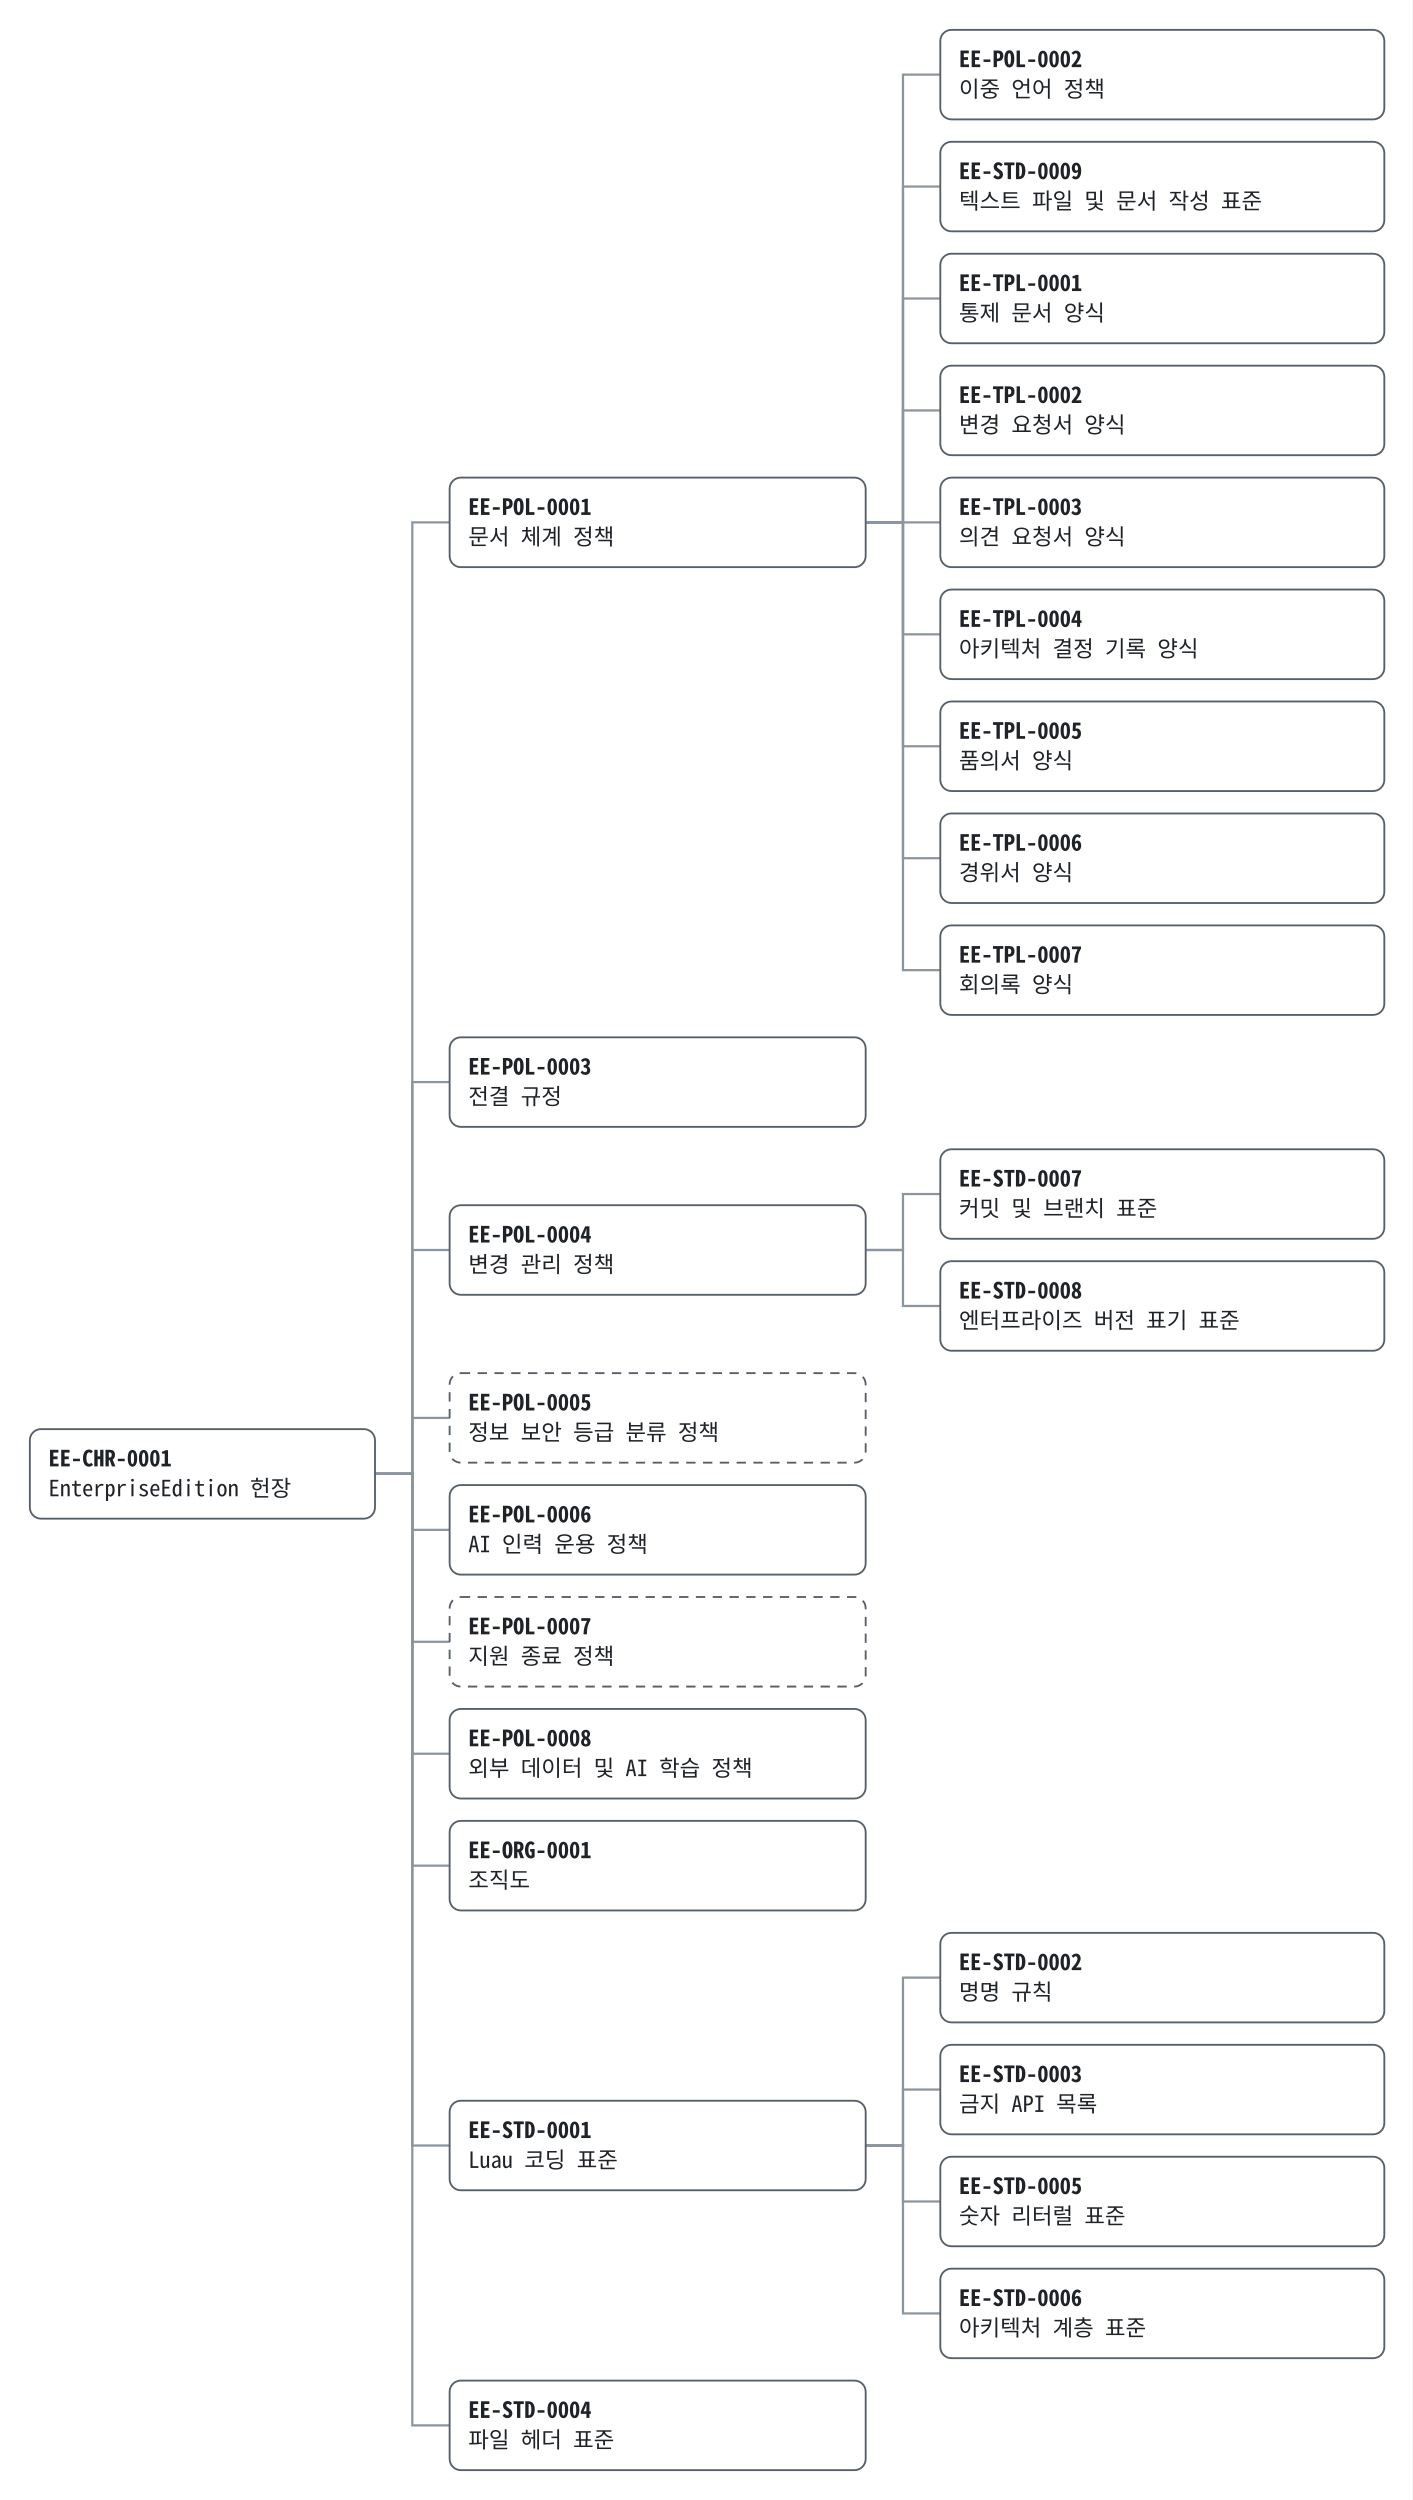
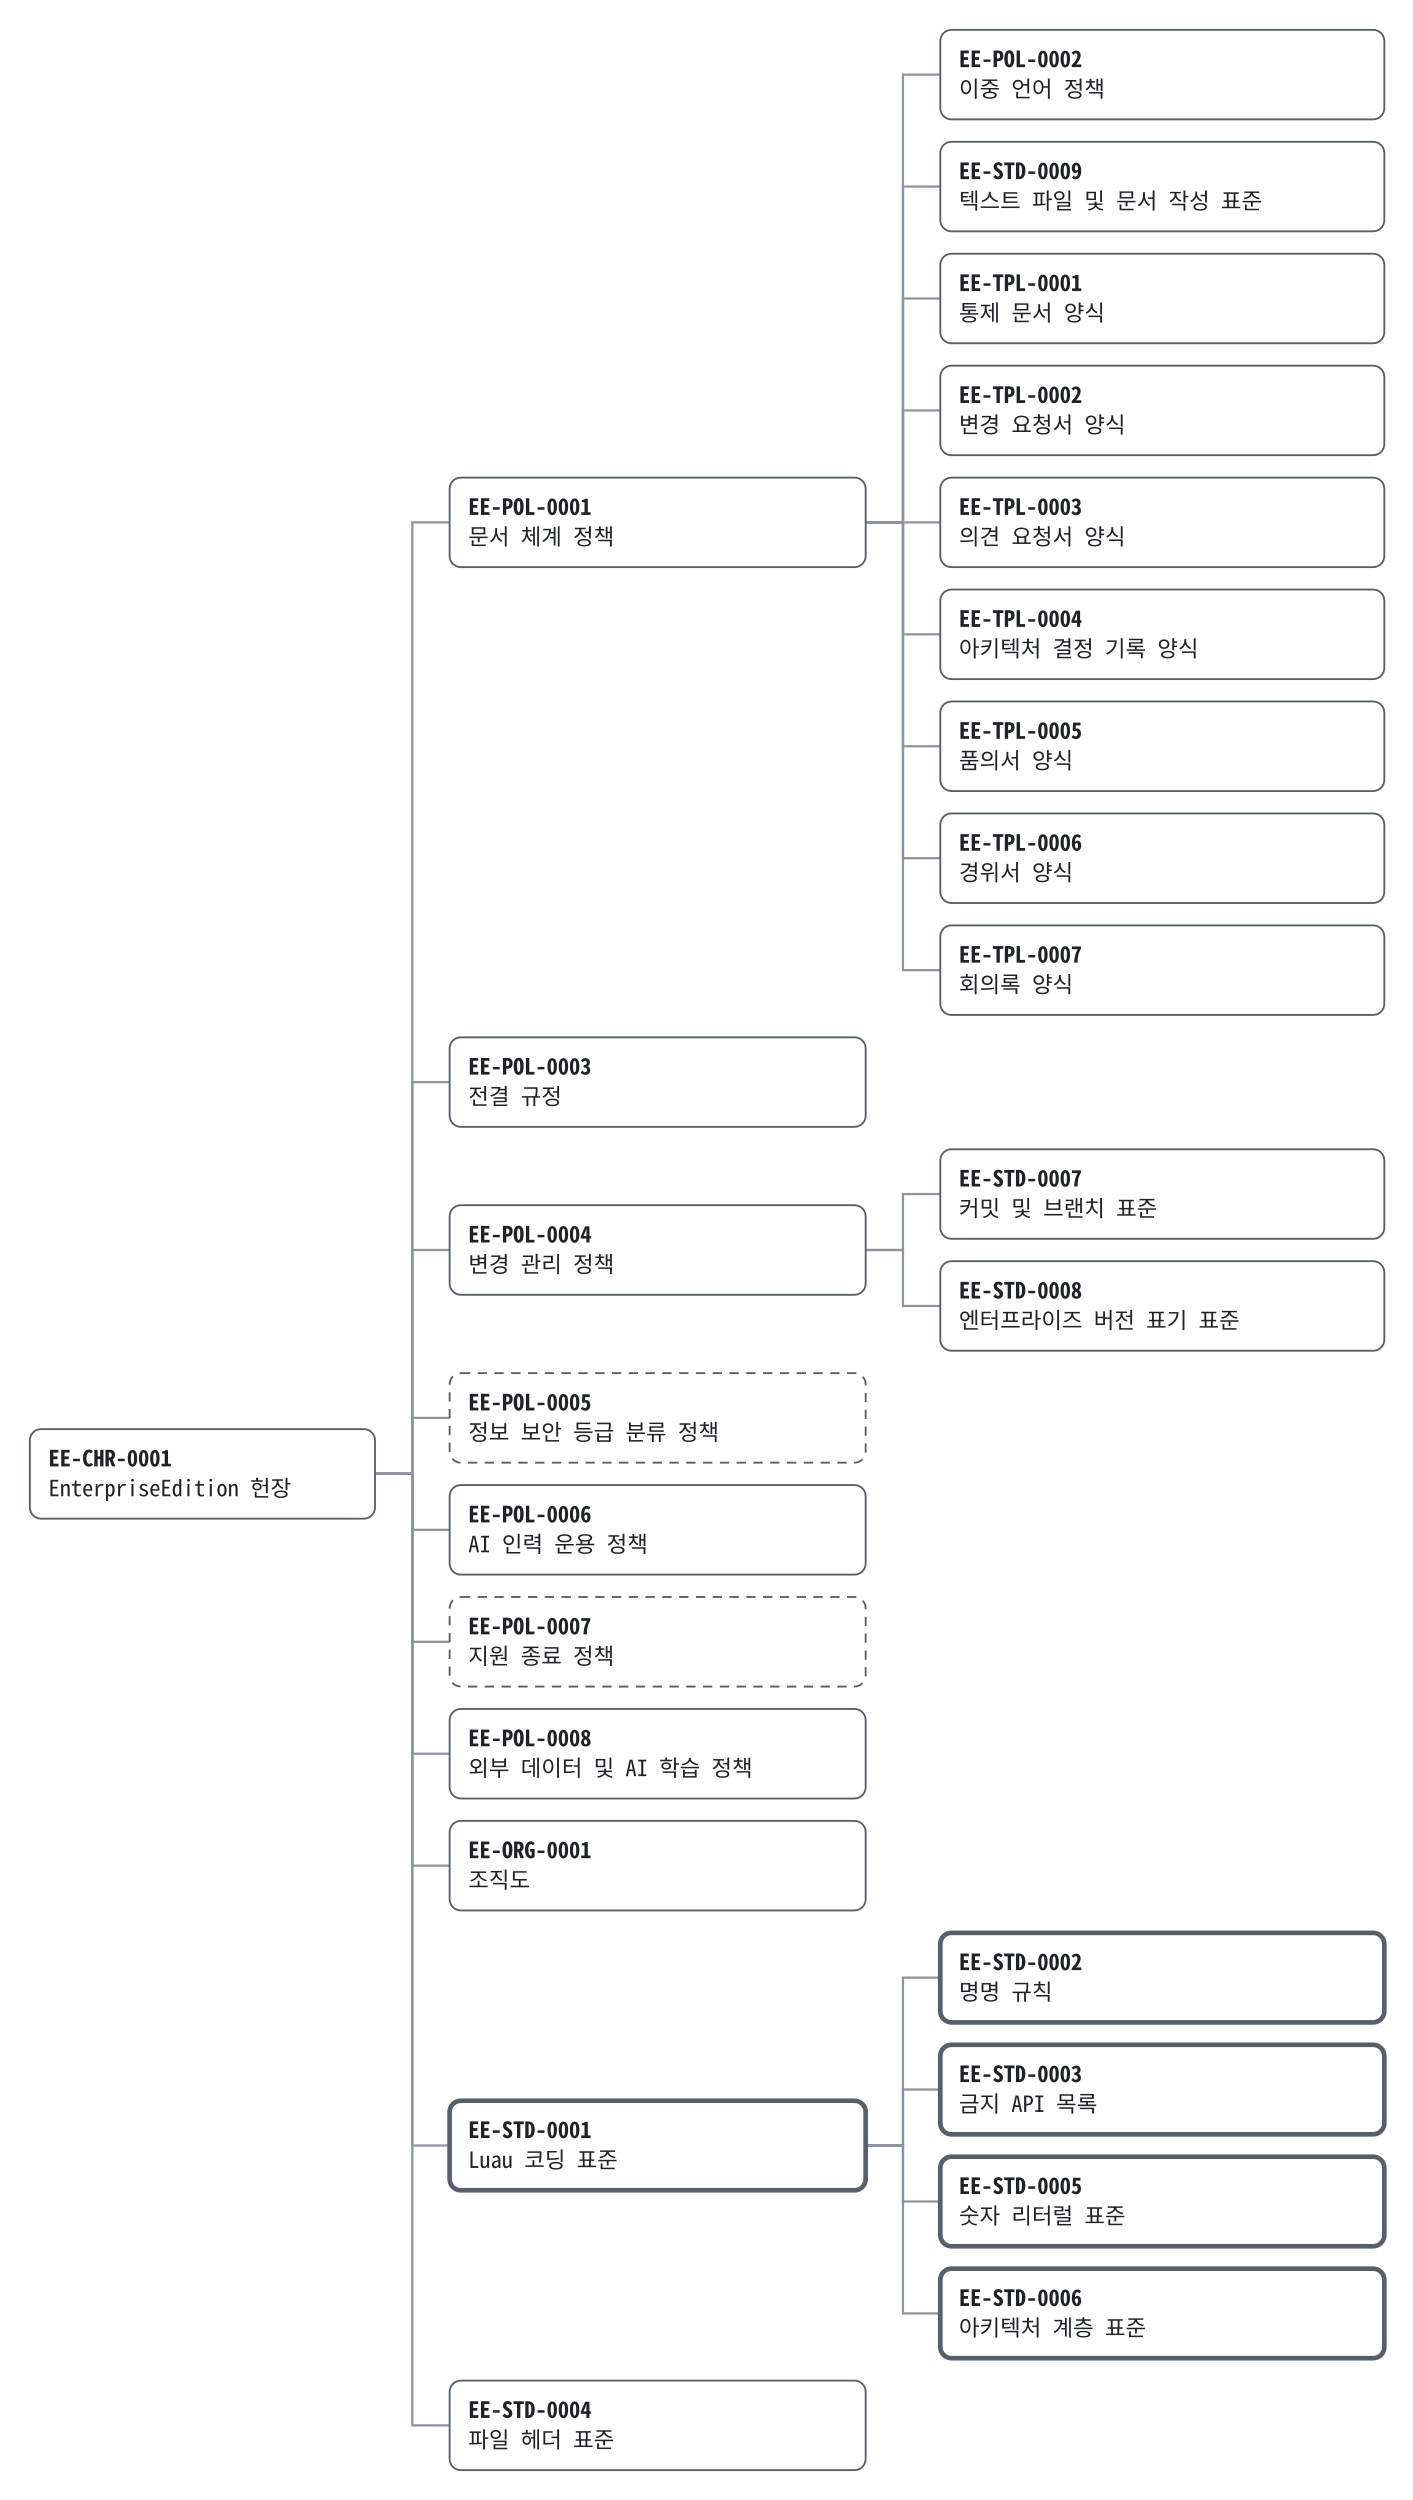
<svg xmlns="http://www.w3.org/2000/svg" width="757" height="1340" viewBox="0 0 757 1340" role="img">
  <style>text{font-family:ui-monospace,SFMono-Regular,Menlo,Consolas,'Noto Sans Mono CJK KR','Malgun Gothic',monospace;font-size:12px;fill:#1f2328}.first{font-weight:bold}.card{fill:#ffffff;stroke:#57606a;stroke-width:1}.dashed{stroke-dasharray:5 4}.bold{stroke-width:2.5}.edge{fill:none;stroke:#8c959f;stroke-width:1.2}</style>
  <rect width="757" height="1340" fill="#ffffff" />
  <path class="edge" d="M201 790H221V280H241" />
  <path class="edge" d="M201 790H221V580H241" />
  <path class="edge" d="M201 790H221V670H241" />
  <path class="edge" d="M201 790H221V760H241" />
  <path class="edge" d="M201 790H221V820H241" />
  <path class="edge" d="M201 790H221V880H241" />
  <path class="edge" d="M201 790H221V940H241" />
  <path class="edge" d="M201 790H221V1000H241" />
  <path class="edge" d="M201 790H221V1150H241" />
  <path class="edge" d="M201 790H221V1300H241" />
  <path class="edge" d="M464 280H484V40H504" />
  <path class="edge" d="M464 280H484V100H504" />
  <path class="edge" d="M464 280H484V160H504" />
  <path class="edge" d="M464 280H484V220H504" />
  <path class="edge" d="M464 280H484V280H504" />
  <path class="edge" d="M464 280H484V340H504" />
  <path class="edge" d="M464 280H484V400H504" />
  <path class="edge" d="M464 280H484V460H504" />
  <path class="edge" d="M464 280H484V520H504" />
  <path class="edge" d="M464 670H484V640H504" />
  <path class="edge" d="M464 670H484V700H504" />
  <path class="edge" d="M464 1150H484V1060H504" />
  <path class="edge" d="M464 1150H484V1120H504" />
  <path class="edge" d="M464 1150H484V1180H504" />
  <path class="edge" d="M464 1150H484V1240H504" />
  <rect class="card" x="16" y="766" width="185" height="48" rx="6" />
  <text class="first" x="26" y="786">EE-CHR-0001</text>
  <text x="26" y="802">EnterpriseEdition 헌장</text>
  <rect class="card" x="241" y="256" width="223" height="48" rx="6" />
  <text class="first" x="251" y="276">EE-POL-0001</text>
  <text x="251" y="292">문서 체계 정책</text>
  <rect class="card" x="504" y="16" width="238" height="48" rx="6" />
  <text class="first" x="514" y="36">EE-POL-0002</text>
  <text x="514" y="52">이중 언어 정책</text>
  <rect class="card" x="504" y="76" width="238" height="48" rx="6" />
  <text class="first" x="514" y="96">EE-STD-0009</text>
  <text x="514" y="112">텍스트 파일 및 문서 작성 표준</text>
  <rect class="card" x="504" y="136" width="238" height="48" rx="6" />
  <text class="first" x="514" y="156">EE-TPL-0001</text>
  <text x="514" y="172">통제 문서 양식</text>
  <rect class="card" x="504" y="196" width="238" height="48" rx="6" />
  <text class="first" x="514" y="216">EE-TPL-0002</text>
  <text x="514" y="232">변경 요청서 양식</text>
  <rect class="card" x="504" y="256" width="238" height="48" rx="6" />
  <text class="first" x="514" y="276">EE-TPL-0003</text>
  <text x="514" y="292">의견 요청서 양식</text>
  <rect class="card" x="504" y="316" width="238" height="48" rx="6" />
  <text class="first" x="514" y="336">EE-TPL-0004</text>
  <text x="514" y="352">아키텍처 결정 기록 양식</text>
  <rect class="card" x="504" y="376" width="238" height="48" rx="6" />
  <text class="first" x="514" y="396">EE-TPL-0005</text>
  <text x="514" y="412">품의서 양식</text>
  <rect class="card" x="504" y="436" width="238" height="48" rx="6" />
  <text class="first" x="514" y="456">EE-TPL-0006</text>
  <text x="514" y="472">경위서 양식</text>
  <rect class="card" x="504" y="496" width="238" height="48" rx="6" />
  <text class="first" x="514" y="516">EE-TPL-0007</text>
  <text x="514" y="532">회의록 양식</text>
  <rect class="card" x="241" y="556" width="223" height="48" rx="6" />
  <text class="first" x="251" y="576">EE-POL-0003</text>
  <text x="251" y="592">전결 규정</text>
  <rect class="card" x="241" y="646" width="223" height="48" rx="6" />
  <text class="first" x="251" y="666">EE-POL-0004</text>
  <text x="251" y="682">변경 관리 정책</text>
  <rect class="card" x="504" y="616" width="238" height="48" rx="6" />
  <text class="first" x="514" y="636">EE-STD-0007</text>
  <text x="514" y="652">커밋 및 브랜치 표준</text>
  <rect class="card" x="504" y="676" width="238" height="48" rx="6" />
  <text class="first" x="514" y="696">EE-STD-0008</text>
  <text x="514" y="712">엔터프라이즈 버전 표기 표준</text>
  <rect class="card dashed" x="241" y="736" width="223" height="48" rx="6" />
  <text class="first" x="251" y="756">EE-POL-0005</text>
  <text x="251" y="772">정보 보안 등급 분류 정책</text>
  <rect class="card" x="241" y="796" width="223" height="48" rx="6" />
  <text class="first" x="251" y="816">EE-POL-0006</text>
  <text x="251" y="832">AI 인력 운용 정책</text>
  <rect class="card dashed" x="241" y="856" width="223" height="48" rx="6" />
  <text class="first" x="251" y="876">EE-POL-0007</text>
  <text x="251" y="892">지원 종료 정책</text>
  <rect class="card" x="241" y="916" width="223" height="48" rx="6" />
  <text class="first" x="251" y="936">EE-POL-0008</text>
  <text x="251" y="952">외부 데이터 및 AI 학습 정책</text>
  <rect class="card" x="241" y="976" width="223" height="48" rx="6" />
  <text class="first" x="251" y="996">EE-ORG-0001</text>
  <text x="251" y="1012">조직도</text>
-   <rect class="card" x="241" y="1126" width="223" height="48" rx="6" />
+   <rect class="card bold" x="241" y="1126" width="223" height="48" rx="6" />
  <text class="first" x="251" y="1146">EE-STD-0001</text>
  <text x="251" y="1162">Luau 코딩 표준</text>
-   <rect class="card" x="504" y="1036" width="238" height="48" rx="6" />
+   <rect class="card bold" x="504" y="1036" width="238" height="48" rx="6" />
  <text class="first" x="514" y="1056">EE-STD-0002</text>
  <text x="514" y="1072">명명 규칙</text>
-   <rect class="card" x="504" y="1096" width="238" height="48" rx="6" />
+   <rect class="card bold" x="504" y="1096" width="238" height="48" rx="6" />
  <text class="first" x="514" y="1116">EE-STD-0003</text>
  <text x="514" y="1132">금지 API 목록</text>
-   <rect class="card" x="504" y="1156" width="238" height="48" rx="6" />
+   <rect class="card bold" x="504" y="1156" width="238" height="48" rx="6" />
  <text class="first" x="514" y="1176">EE-STD-0005</text>
  <text x="514" y="1192">숫자 리터럴 표준</text>
-   <rect class="card" x="504" y="1216" width="238" height="48" rx="6" />
+   <rect class="card bold" x="504" y="1216" width="238" height="48" rx="6" />
  <text class="first" x="514" y="1236">EE-STD-0006</text>
  <text x="514" y="1252">아키텍처 계층 표준</text>
  <rect class="card" x="241" y="1276" width="223" height="48" rx="6" />
  <text class="first" x="251" y="1296">EE-STD-0004</text>
  <text x="251" y="1312">파일 헤더 표준</text>
</svg>
